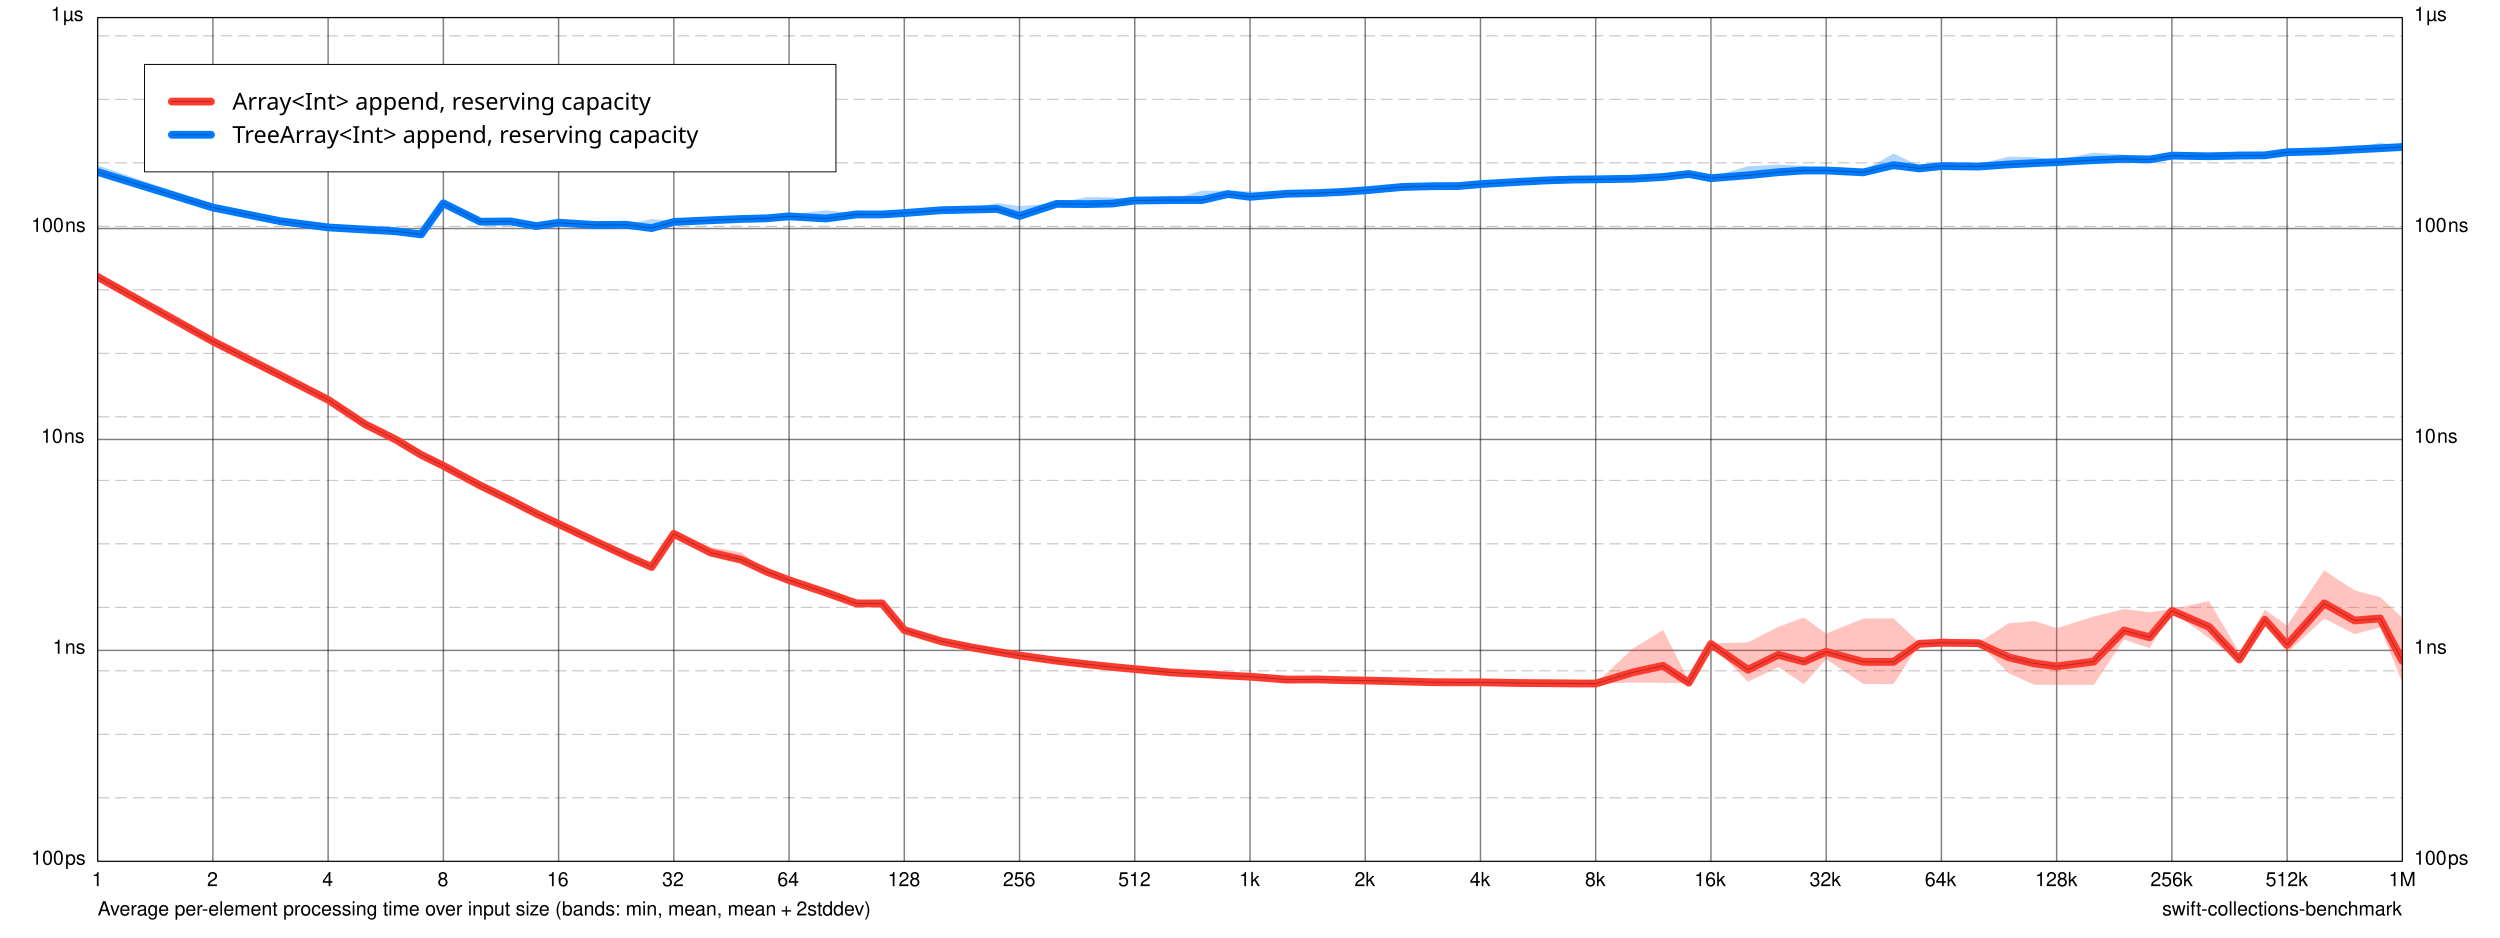
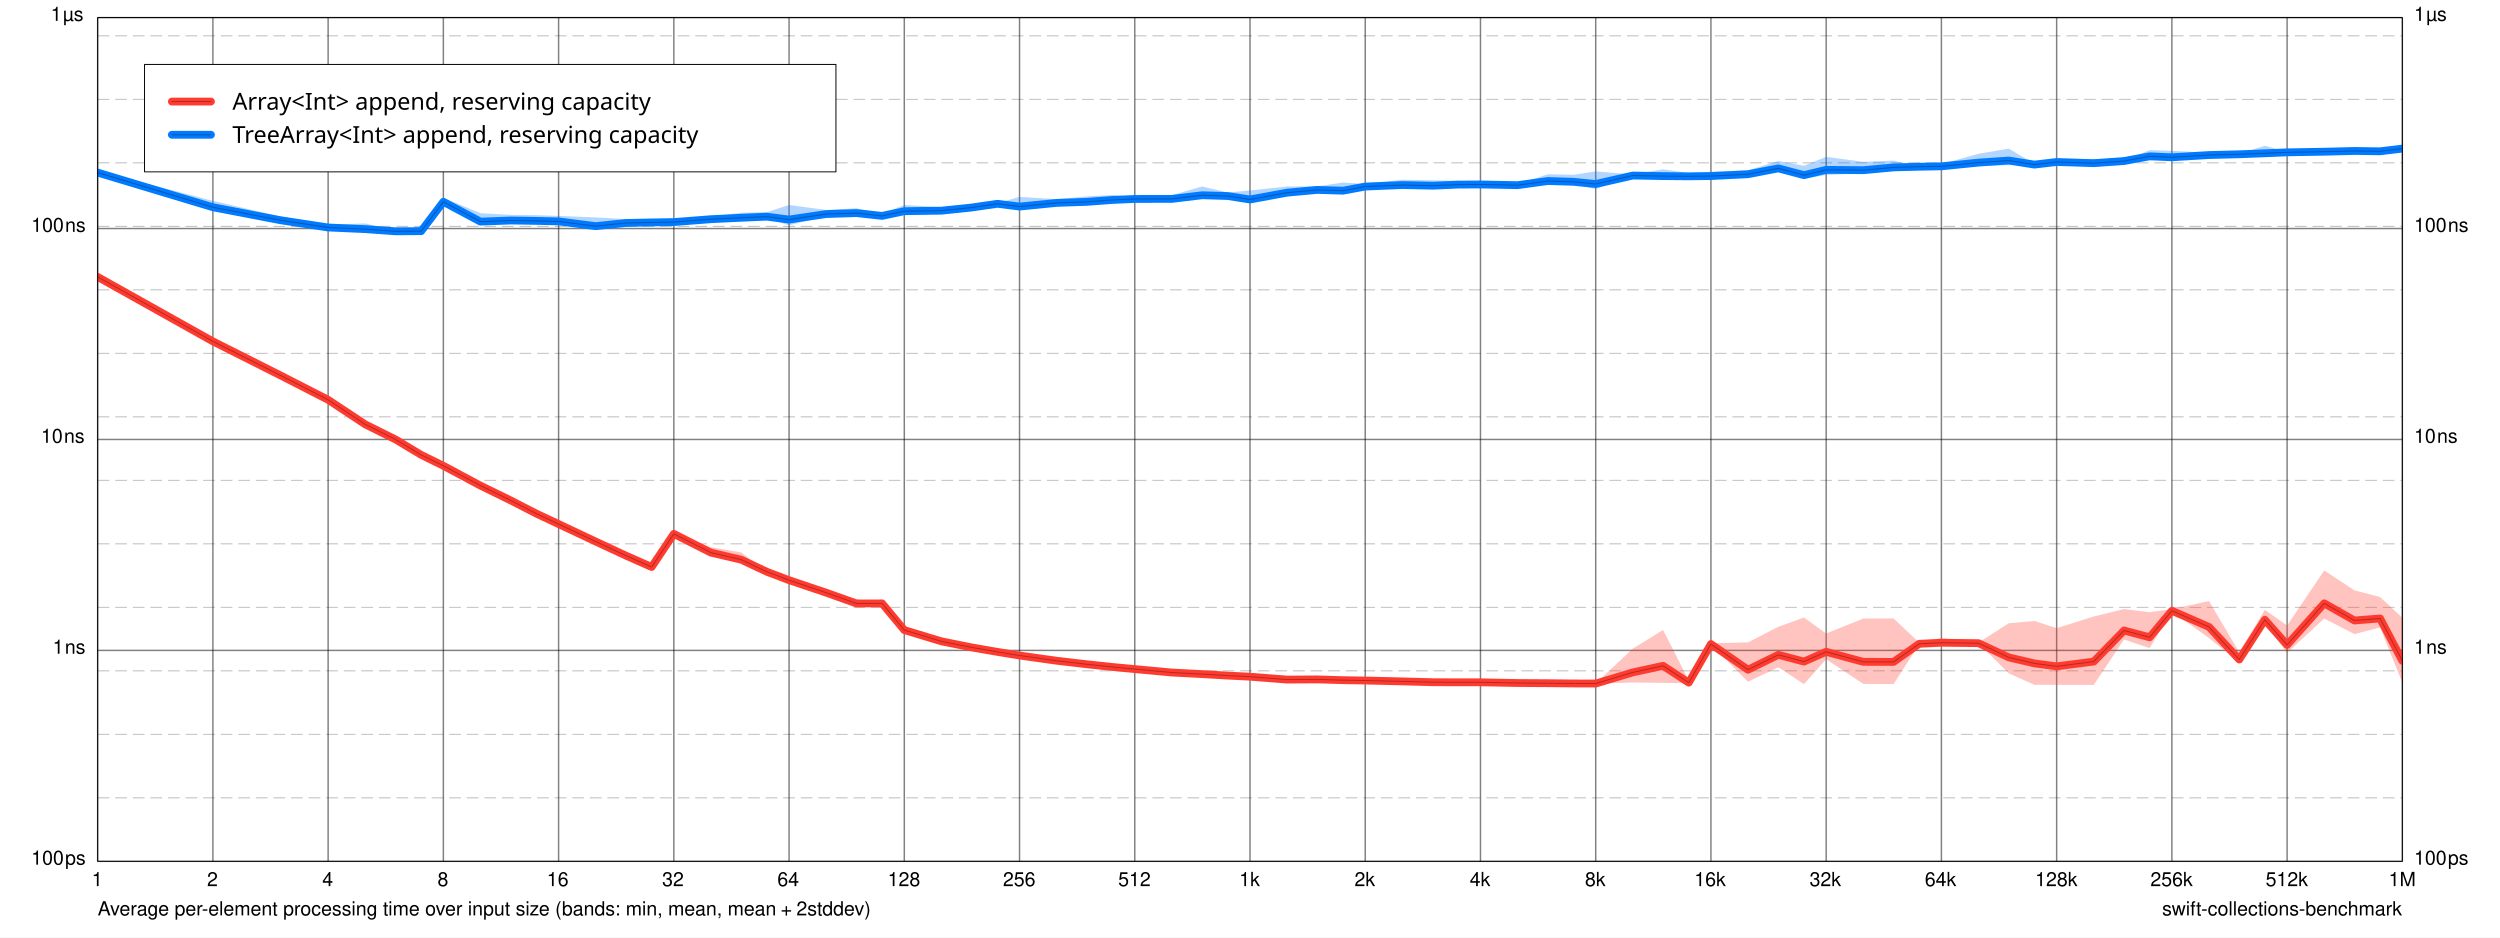
<svg xmlns="http://www.w3.org/2000/svg" xmlns:xlink="http://www.w3.org/1999/xlink" width="1280.0px" height="480.0px" viewBox="0.0 0.0 1280.0 480.0" version="1.1">
  <path d="M 0 0 L 0 480 L 1280 480 L 1280 0 z" fill="#FFFFFF" fill-opacity="1.0" stroke="none" />
  <text x="50" y="468.7" font-family="Helvetica" font-size="10" font-weight="normal" font-style="normal" fill="#000000" fill-opacity="1">Average per-element processing time over input size (bands: min, mean, mean + 2stddev)</text>
  <a xlink:href="https://github.com/apple/swift-collections-benchmark">
    <text x="1107" y="468.7" font-family="Helvetica" font-size="10" font-weight="normal" font-style="normal" fill="#000000" fill-opacity="1">swift-collections-benchmark</text>
  </a>
  <path d="M 50 9 L 50 441" fill="none" stroke-width="0.75" stroke="#000000" stroke-opacity="0.498" stroke-linecap="butt" stroke-linejoin="round" />
  <text x="47" y="453.7" font-family="Helvetica" font-size="10" font-weight="normal" font-style="normal" fill="#000000" fill-opacity="1">1</text>
  <path d="M 109 9 L 109 441" fill="none" stroke-width="0.75" stroke="#000000" stroke-opacity="0.498" stroke-linecap="butt" stroke-linejoin="round" />
  <text x="106" y="453.7" font-family="Helvetica" font-size="10" font-weight="normal" font-style="normal" fill="#000000" fill-opacity="1">2</text>
  <path d="M 168 9 L 168 441" fill="none" stroke-width="0.75" stroke="#000000" stroke-opacity="0.498" stroke-linecap="butt" stroke-linejoin="round" />
  <text x="165" y="453.7" font-family="Helvetica" font-size="10" font-weight="normal" font-style="normal" fill="#000000" fill-opacity="1">4</text>
  <path d="M 227 9 L 227 441" fill="none" stroke-width="0.75" stroke="#000000" stroke-opacity="0.498" stroke-linecap="butt" stroke-linejoin="round" />
  <text x="224" y="453.7" font-family="Helvetica" font-size="10" font-weight="normal" font-style="normal" fill="#000000" fill-opacity="1">8</text>
  <path d="M 286 9 L 286 441" fill="none" stroke-width="0.75" stroke="#000000" stroke-opacity="0.498" stroke-linecap="butt" stroke-linejoin="round" />
  <text x="280" y="453.7" font-family="Helvetica" font-size="10" font-weight="normal" font-style="normal" fill="#000000" fill-opacity="1">16</text>
  <path d="M 345 9 L 345 441" fill="none" stroke-width="0.75" stroke="#000000" stroke-opacity="0.498" stroke-linecap="butt" stroke-linejoin="round" />
  <text x="339" y="453.7" font-family="Helvetica" font-size="10" font-weight="normal" font-style="normal" fill="#000000" fill-opacity="1">32</text>
  <path d="M 404 9 L 404 441" fill="none" stroke-width="0.75" stroke="#000000" stroke-opacity="0.498" stroke-linecap="butt" stroke-linejoin="round" />
  <text x="398" y="453.7" font-family="Helvetica" font-size="10" font-weight="normal" font-style="normal" fill="#000000" fill-opacity="1">64</text>
  <path d="M 463 9 L 463 441" fill="none" stroke-width="0.75" stroke="#000000" stroke-opacity="0.498" stroke-linecap="butt" stroke-linejoin="round" />
  <text x="454.5" y="453.7" font-family="Helvetica" font-size="10" font-weight="normal" font-style="normal" fill="#000000" fill-opacity="1">128</text>
  <path d="M 522 9 L 522 441" fill="none" stroke-width="0.75" stroke="#000000" stroke-opacity="0.498" stroke-linecap="butt" stroke-linejoin="round" />
  <text x="513.5" y="453.7" font-family="Helvetica" font-size="10" font-weight="normal" font-style="normal" fill="#000000" fill-opacity="1">256</text>
  <path d="M 581 9 L 581 441" fill="none" stroke-width="0.75" stroke="#000000" stroke-opacity="0.498" stroke-linecap="butt" stroke-linejoin="round" />
  <text x="572.5" y="453.7" font-family="Helvetica" font-size="10" font-weight="normal" font-style="normal" fill="#000000" fill-opacity="1">512</text>
  <path d="M 640 9 L 640 441" fill="none" stroke-width="0.75" stroke="#000000" stroke-opacity="0.498" stroke-linecap="butt" stroke-linejoin="round" />
  <text x="634.5" y="453.7" font-family="Helvetica" font-size="10" font-weight="normal" font-style="normal" fill="#000000" fill-opacity="1">1k</text>
  <path d="M 699 9 L 699 441" fill="none" stroke-width="0.75" stroke="#000000" stroke-opacity="0.498" stroke-linecap="butt" stroke-linejoin="round" />
  <text x="693.5" y="453.7" font-family="Helvetica" font-size="10" font-weight="normal" font-style="normal" fill="#000000" fill-opacity="1">2k</text>
  <path d="M 758 9 L 758 441" fill="none" stroke-width="0.75" stroke="#000000" stroke-opacity="0.498" stroke-linecap="butt" stroke-linejoin="round" />
  <text x="752.5" y="453.7" font-family="Helvetica" font-size="10" font-weight="normal" font-style="normal" fill="#000000" fill-opacity="1">4k</text>
  <path d="M 817 9 L 817 441" fill="none" stroke-width="0.75" stroke="#000000" stroke-opacity="0.498" stroke-linecap="butt" stroke-linejoin="round" />
  <text x="811.5" y="453.7" font-family="Helvetica" font-size="10" font-weight="normal" font-style="normal" fill="#000000" fill-opacity="1">8k</text>
  <path d="M 876 9 L 876 441" fill="none" stroke-width="0.75" stroke="#000000" stroke-opacity="0.498" stroke-linecap="butt" stroke-linejoin="round" />
  <text x="867.5" y="453.7" font-family="Helvetica" font-size="10" font-weight="normal" font-style="normal" fill="#000000" fill-opacity="1">16k</text>
  <path d="M 935 9 L 935 441" fill="none" stroke-width="0.75" stroke="#000000" stroke-opacity="0.498" stroke-linecap="butt" stroke-linejoin="round" />
  <text x="926.5" y="453.7" font-family="Helvetica" font-size="10" font-weight="normal" font-style="normal" fill="#000000" fill-opacity="1">32k</text>
  <path d="M 994 9 L 994 441" fill="none" stroke-width="0.75" stroke="#000000" stroke-opacity="0.498" stroke-linecap="butt" stroke-linejoin="round" />
  <text x="985.5" y="453.7" font-family="Helvetica" font-size="10" font-weight="normal" font-style="normal" fill="#000000" fill-opacity="1">64k</text>
  <path d="M 1053 9 L 1053 441" fill="none" stroke-width="0.75" stroke="#000000" stroke-opacity="0.498" stroke-linecap="butt" stroke-linejoin="round" />
  <text x="1042" y="453.7" font-family="Helvetica" font-size="10" font-weight="normal" font-style="normal" fill="#000000" fill-opacity="1">128k</text>
  <path d="M 1112 9 L 1112 441" fill="none" stroke-width="0.75" stroke="#000000" stroke-opacity="0.498" stroke-linecap="butt" stroke-linejoin="round" />
  <text x="1101" y="453.7" font-family="Helvetica" font-size="10" font-weight="normal" font-style="normal" fill="#000000" fill-opacity="1">256k</text>
  <path d="M 1171 9 L 1171 441" fill="none" stroke-width="0.75" stroke="#000000" stroke-opacity="0.498" stroke-linecap="butt" stroke-linejoin="round" />
  <text x="1160" y="453.7" font-family="Helvetica" font-size="10" font-weight="normal" font-style="normal" fill="#000000" fill-opacity="1">512k</text>
  <path d="M 1230 9 L 1230 441" fill="none" stroke-width="0.75" stroke="#000000" stroke-opacity="0.498" stroke-linecap="butt" stroke-linejoin="round" />
  <text x="1223" y="453.7" font-family="Helvetica" font-size="10" font-weight="normal" font-style="normal" fill="#000000" fill-opacity="1">1M</text>
  <path d="M 50 441 L 1230 441" fill="none" stroke-width="0.75" stroke="#000000" stroke-opacity="0.498" stroke-linecap="butt" stroke-linejoin="round" />
  <text x="16" y="442.7" font-family="Helvetica" font-size="10" font-weight="normal" font-style="normal" fill="#000000" fill-opacity="1">100 ps</text>
  <text x="1236" y="442.7" font-family="Helvetica" font-size="10" font-weight="normal" font-style="normal" fill="#000000" fill-opacity="1">100 ps</text>
  <path d="M 50 333 L 1230 333" fill="none" stroke-width="0.75" stroke="#000000" stroke-opacity="0.498" stroke-linecap="butt" stroke-linejoin="round" />
  <text x="27" y="334.7" font-family="Helvetica" font-size="10" font-weight="normal" font-style="normal" fill="#000000" fill-opacity="1">1 ns</text>
  <text x="1236" y="334.7" font-family="Helvetica" font-size="10" font-weight="normal" font-style="normal" fill="#000000" fill-opacity="1">1 ns</text>
  <path d="M 50 225 L 1230 225" fill="none" stroke-width="0.75" stroke="#000000" stroke-opacity="0.498" stroke-linecap="butt" stroke-linejoin="round" />
  <text x="21" y="226.7" font-family="Helvetica" font-size="10" font-weight="normal" font-style="normal" fill="#000000" fill-opacity="1">10 ns</text>
  <text x="1236" y="226.7" font-family="Helvetica" font-size="10" font-weight="normal" font-style="normal" fill="#000000" fill-opacity="1">10 ns</text>
  <path d="M 50 117 L 1230 117" fill="none" stroke-width="0.75" stroke="#000000" stroke-opacity="0.498" stroke-linecap="butt" stroke-linejoin="round" />
  <text x="16" y="118.7" font-family="Helvetica" font-size="10" font-weight="normal" font-style="normal" fill="#000000" fill-opacity="1">100 ns</text>
  <text x="1236" y="118.7" font-family="Helvetica" font-size="10" font-weight="normal" font-style="normal" fill="#000000" fill-opacity="1">100 ns</text>
  <path d="M 50 9 L 1230 9" fill="none" stroke-width="0.75" stroke="#000000" stroke-opacity="0.498" stroke-linecap="butt" stroke-linejoin="round" />
  <text x="26" y="10.7" font-family="Helvetica" font-size="10" font-weight="normal" font-style="normal" fill="#000000" fill-opacity="1">1 µs</text>
  <text x="1236" y="10.7" font-family="Helvetica" font-size="10" font-weight="normal" font-style="normal" fill="#000000" fill-opacity="1">1 µs</text>
  <path d="M 50 408.49 L 1230 408.49" fill="none" stroke-width="0.5" stroke="#000000" stroke-opacity="0.259" stroke-linecap="butt" stroke-linejoin="round" stroke-dasharray="6 3" stroke-dashoffset="0" />
  <path d="M 50 375.98 L 1230 375.98" fill="none" stroke-width="0.5" stroke="#000000" stroke-opacity="0.259" stroke-linecap="butt" stroke-linejoin="round" stroke-dasharray="6 3" stroke-dashoffset="0" />
  <path d="M 50 343.47 L 1230 343.47" fill="none" stroke-width="0.5" stroke="#000000" stroke-opacity="0.259" stroke-linecap="butt" stroke-linejoin="round" stroke-dasharray="6 3" stroke-dashoffset="0" />
  <path d="M 50 310.96 L 1230 310.96" fill="none" stroke-width="0.5" stroke="#000000" stroke-opacity="0.259" stroke-linecap="butt" stroke-linejoin="round" stroke-dasharray="6 3" stroke-dashoffset="0" />
  <path d="M 50 278.44 L 1230 278.44" fill="none" stroke-width="0.5" stroke="#000000" stroke-opacity="0.259" stroke-linecap="butt" stroke-linejoin="round" stroke-dasharray="6 3" stroke-dashoffset="0" />
  <path d="M 50 245.93 L 1230 245.93" fill="none" stroke-width="0.5" stroke="#000000" stroke-opacity="0.259" stroke-linecap="butt" stroke-linejoin="round" stroke-dasharray="6 3" stroke-dashoffset="0" />
  <path d="M 50 213.42 L 1230 213.42" fill="none" stroke-width="0.5" stroke="#000000" stroke-opacity="0.259" stroke-linecap="butt" stroke-linejoin="round" stroke-dasharray="6 3" stroke-dashoffset="0" />
  <path d="M 50 180.91 L 1230 180.91" fill="none" stroke-width="0.5" stroke="#000000" stroke-opacity="0.259" stroke-linecap="butt" stroke-linejoin="round" stroke-dasharray="6 3" stroke-dashoffset="0" />
  <path d="M 50 148.4 L 1230 148.4" fill="none" stroke-width="0.5" stroke="#000000" stroke-opacity="0.259" stroke-linecap="butt" stroke-linejoin="round" stroke-dasharray="6 3" stroke-dashoffset="0" />
  <path d="M 50 115.89 L 1230 115.89" fill="none" stroke-width="0.5" stroke="#000000" stroke-opacity="0.259" stroke-linecap="butt" stroke-linejoin="round" stroke-dasharray="6 3" stroke-dashoffset="0" />
  <path d="M 50 83.376 L 1230 83.376" fill="none" stroke-width="0.5" stroke="#000000" stroke-opacity="0.259" stroke-linecap="butt" stroke-linejoin="round" stroke-dasharray="6 3" stroke-dashoffset="0" />
  <path d="M 50 50.865 L 1230 50.865" fill="none" stroke-width="0.5" stroke="#000000" stroke-opacity="0.259" stroke-linecap="butt" stroke-linejoin="round" stroke-dasharray="6 3" stroke-dashoffset="0" />
  <path d="M 50 18.354 L 1230 18.354" fill="none" stroke-width="0.5" stroke="#000000" stroke-opacity="0.259" stroke-linecap="butt" stroke-linejoin="round" stroke-dasharray="6 3" stroke-dashoffset="0" />
  <path d="M 74 33 L 74 88 L 428 88 L 428 33 z" fill="#FFFFFF" fill-opacity="1.0" stroke="none" />
  <clipPath id="clip-0">
    <path d="M 50 9 L 50 441 L 1230 441 L 1230 9 z" />
  </clipPath>
  <g clip-path="url(#clip-0)">
-     <path d="M 50 84.589L 109 104.86L 143.51 112.91L 168 115.83L 186.99 117.48L 202.51 118.39L 215.63 117.93L 227 102.59L 245.99 111.76L 261.51 112.94L 274.63 113.82L 286 113.95L 304.99 115.05L 320.51 115.06L 333.63 112.15L 345 113.18L 363.99 112.75L 379.51 111.81L 392.63 110.27L 404 109.77L 422.99 107.67L 438.51 109.35L 451.63 109.19L 463 107.43L 481.99 107.39L 497.51 106.61L 510.63 103.97L 522 105.5L 540.99 104.06L 556.51 100.88L 569.63 101.09L 581 102.54L 599.99 102.02L 615.51 97.645L 628.63 97.638L 640 98.082L 658.99 98.091L 674.51 97.247L 687.63 97.971L 699 97.159L 717.99 95.193L 733.51 93.96L 746.63 93.553L 758 92.8L 776.99 91.653L 792.51 91.4L 805.63 90.194L 817 91.506L 835.99 90.975L 851.51 90.403L 864.63 88.883L 876 90.661L 894.99 85.088L 910.51 84.261L 923.63 84.861L 935 86.359L 953.99 87.499L 969.51 78.62L 982.63 84.729L 994 83.172L 1013 84.096L 1028.5 80.212L 1041.6 80.48L 1053 81.804L 1072 78.147L 1087.5 79.254L 1100.6 80.689L 1112 78.985L 1131 79.898L 1146.5 77.474L 1159.6 78.549L 1171 76.186L 1190 75.801L 1205.5 75.76L 1218.6 73.114L 1230 75.035L 1230 75.341L 1218.6 76.91L 1205.5 76.827L 1190 78.024L 1171 78.579L 1159.6 79.871L 1146.5 80.427L 1131 80.048L 1112 79.921L 1100.6 81.974L 1087.5 82.125L 1072 83.408L 1053 83.459L 1041.6 84.631L 1028.5 85.672L 1013 85.69L 994 85.722L 982.63 86.791L 969.51 86.838L 953.99 88.519L 935 87.607L 923.63 88.17L 910.51 89.625L 894.99 91.501L 876 91.454L 864.63 89.178L 851.51 90.702L 835.99 91.7L 817 91.917L 805.63 92.572L 792.51 92.661L 776.99 93.686L 758 94.78L 746.63 95.882L 733.51 95.835L 717.99 95.921L 699 97.572L 687.63 98.349L 674.51 99.435L 658.99 99.587L 640 101.76L 628.63 100L 615.51 104.21L 599.99 102.6L 581 102.74L 569.63 105.36L 556.51 105.85L 540.99 104.5L 522 112.52L 510.63 108.09L 497.51 107.53L 481.99 107.71L 463 109.69L 451.63 110.01L 438.51 109.91L 422.99 113.47L 404 111.14L 392.63 112.32L 379.51 112.22L 363.99 112.78L 345 113.8L 333.63 118.55L 320.51 115.09L 304.99 115.26L 286 114.04L 274.63 116.47L 261.51 113.52L 245.99 114.16L 227 104.65L 215.63 120.77L 202.51 118.39L 186.99 117.55L 168 116.66L 143.51 113.37L 109 106.77L 50 89.324" fill="#007AFF" fill-opacity="0.302" stroke="none" />
+     <path d="M 50 87.467L 109 102.83L 143.51 110.84L 168 114.99L 186.99 114.4L 202.51 118.08L 215.63 115.9L 227 101.29L 245.99 109.13L 261.51 110.02L 274.63 110.18L 286 110.53L 304.99 111.31L 320.51 112.19L 333.63 112.01L 345 112.56L 363.99 110.88L 379.51 108.92L 392.63 108.61L 404 104.94L 422.99 107.5L 438.51 106.62L 451.63 109.47L 463 104.98L 481.99 106.06L 497.51 105.91L 510.63 104.07L 522 100.8L 540.99 101.95L 556.51 100.54L 569.63 99.863L 581 100.81L 599.99 99.932L 615.51 95.462L 628.63 98.583L 640 97.521L 658.99 95.487L 674.51 95.406L 687.63 93.448L 699 94.174L 717.99 92.035L 733.51 92.283L 746.63 92.61L 758 93.62L 776.99 94.321L 792.51 89.212L 805.63 89.501L 817 87.735L 835.99 89.329L 851.51 86.699L 864.63 88.546L 876 87.923L 894.99 87.193L 910.51 82.465L 923.63 84.874L 935 80.312L 953.99 82.856L 969.51 82.23L 982.63 85.357L 994 84.023L 1013 78.72L 1028.5 76.112L 1041.6 83.78L 1053 82.911L 1072 81.331L 1087.5 82.143L 1100.6 76.878L 1112 77.223L 1131 78.224L 1146.5 78.828L 1159.6 74.626L 1171 77.881L 1190 76.646L 1205.5 75.473L 1218.6 76.066L 1230 74.702L 1230 76.578L 1218.6 77.974L 1205.5 77.958L 1190 78.051L 1171 78.042L 1159.6 79.921L 1146.5 79.046L 1131 79.796L 1112 81.76L 1100.6 81.211L 1087.5 82.567L 1072 84.35L 1053 82.95L 1041.6 84.449L 1028.5 84.551L 1013 84.968L 994 85.571L 982.63 85.358L 969.51 87L 953.99 88.746L 935 89.563L 923.63 91.5L 910.51 87.595L 894.99 89.928L 876 90.95L 864.63 90.902L 851.51 91.449L 835.99 90.074L 817 96.738L 805.63 94.42L 792.51 93.983L 776.99 94.983L 758 94.737L 746.63 95.193L 733.51 96.104L 717.99 95.741L 699 96L 687.63 99.209L 674.51 97.888L 658.99 99.819L 640 103.89L 628.63 101.01L 615.51 101.67L 599.99 102.53L 581 102.24L 569.63 103.29L 556.51 104.39L 540.99 104.58L 522 107.65L 510.63 104.44L 497.51 106.37L 481.99 108.53L 463 109.3L 451.63 110.92L 438.51 110L 422.99 110.36L 404 115.38L 392.63 111.77L 379.51 112.43L 363.99 112.72L 345 114.12L 333.63 114.59L 320.51 114.88L 304.99 117.48L 286 114.41L 274.63 114.18L 261.51 113.94L 245.99 115.12L 227 104.08L 215.63 119.26L 202.51 118.56L 186.99 118.39L 168 117L 143.51 113.43L 109 107.32L 50 88.678" fill="#007AFF" fill-opacity="0.302" stroke="none" />
    <path d="M 50 139.49L 109 174.78L 143.51 192.16L 168 202.94L 186.99 216.81L 202.51 223.19L 215.63 231.97L 227 238.49L 245.99 248.64L 261.51 256.23L 274.63 262.54L 286 267.88L 304.99 276.85L 320.51 284.5L 333.63 290.3L 345 273.34L 363.99 280.19L 379.51 282.87L 392.63 292.75L 404 296.86L 422.99 303.27L 438.51 306.79L 451.63 308.93L 463 320.73L 481.99 328.35L 497.51 331.47L 510.63 333.76L 522 335.62L 540.99 338.3L 556.51 339.94L 569.63 341.5L 581 342.57L 599.99 343.62L 615.51 345.04L 628.63 345.83L 640 346.42L 658.99 346.06L 674.51 347.85L 687.63 348.25L 699 348.13L 717.99 348.58L 733.51 349.29L 746.63 349.35L 758 349.33L 776.99 349.59L 792.51 349.78L 805.63 349.83L 817 349.92L 835.99 332.11L 851.51 322.54L 864.63 348.43L 876 329.36L 894.99 328.89L 910.51 320.91L 923.63 316.16L 935 324.37L 953.99 316.7L 969.51 316.63L 982.63 329.03L 994 326.69L 1013 329.04L 1028.5 319.1L 1041.6 317.95L 1053 321.62L 1072 315.65L 1087.5 311.84L 1100.6 313.46L 1112 311.88L 1131 307.75L 1146.5 333.96L 1159.6 312.25L 1171 320.26L 1190 292.07L 1205.5 302.27L 1218.6 305.68L 1230 316.31L 1230 349.52L 1218.6 321.22L 1205.5 324.65L 1190 316.69L 1171 334.25L 1159.6 319.27L 1146.5 339.06L 1131 326.7L 1112 313.02L 1100.6 331.84L 1087.5 327.42L 1072 350.67L 1053 350.63L 1041.6 350.61L 1028.5 344.74L 1013 329.4L 994 329.96L 982.63 329.84L 969.51 350.23L 953.99 350.15L 935 337.53L 923.63 350.29L 910.51 341.6L 894.99 349.06L 876 329.89L 864.63 349.89L 851.51 349.6L 835.99 349.46L 817 349.98L 805.63 349.97L 792.51 349.81L 776.99 349.74L 758 349.36L 746.63 349.35L 733.51 349.29L 717.99 348.97L 699 348.54L 687.63 348.25L 674.51 347.85L 658.99 348.64L 640 346.47L 628.63 345.94L 615.51 345.17L 599.99 344.58L 581 342.57L 569.63 341.5L 556.51 340.17L 540.99 338.3L 522 335.62L 510.63 333.76L 497.51 331.48L 481.99 328.35L 463 323.27L 451.63 308.94L 438.51 309.78L 422.99 303.52L 404 297.13L 392.63 292.75L 379.51 287.95L 363.99 283.98L 345 273.34L 333.63 290.3L 320.51 284.5L 304.99 277.42L 286 268.47L 274.63 263.14L 261.51 256.23L 245.99 248.64L 227 238.49L 215.63 233.22L 202.51 225.66L 186.99 217.44L 168 205.34L 143.51 192.16L 109 174.79L 50 142.62" fill="#FF3B30" fill-opacity="0.302" stroke="none" />
-     <path d="M 50 88.04L 109 106.26L 143.51 113.25L 168 116.44L 186.99 117.53L 202.51 118.39L 215.63 120.01L 227 104.1L 245.99 113.52L 261.51 113.37L 274.63 115.76L 286 114.02L 304.99 115.21L 320.51 115.08L 333.63 116.79L 345 113.63L 363.99 112.77L 379.51 112.11L 392.63 111.78L 404 110.78L 422.99 111.88L 438.51 109.77L 451.63 109.79L 463 109.09L 481.99 107.62L 497.51 107.29L 510.63 106.98L 522 110.58L 540.99 104.39L 556.51 104.5L 569.63 104.21L 581 102.69L 599.99 102.45L 615.51 102.41L 628.63 99.374L 640 100.77L 658.99 99.192L 674.51 98.853L 687.63 98.25L 699 97.463L 717.99 95.73L 733.51 95.338L 746.63 95.263L 758 94.255L 776.99 93.146L 792.51 92.328L 805.63 91.939L 817 91.809L 835.99 91.51L 851.51 90.623L 864.63 89.101L 876 91.246L 894.99 89.739L 910.51 88.163L 923.63 87.283L 935 87.278L 953.99 88.25L 969.51 84.549L 982.63 86.244L 994 85.043L 1013 85.268L 1028.5 84.184L 1041.6 83.511L 1053 83.021L 1072 81.976L 1087.5 81.358L 1100.6 81.635L 1112 79.675L 1131 80.008L 1146.5 79.638L 1159.6 79.522L 1171 77.942L 1190 77.433L 1205.5 76.546L 1218.6 75.888L 1230 75.261" fill="none" stroke-width="4" stroke="#007AFF" stroke-opacity="1" stroke-linecap="round" stroke-linejoin="round" />
+     <path d="M 50 88.359L 109 106.11L 143.51 112.74L 168 116.47L 186.99 117.31L 202.51 118.43L 215.63 118.36L 227 103.33L 245.99 113.48L 261.51 112.89L 274.63 113.1L 286 113.36L 304.99 115.79L 320.51 114.16L 333.63 113.9L 345 113.7L 363.99 112.23L 379.51 111.49L 392.63 110.93L 404 112.42L 422.99 109.59L 438.51 109.1L 451.63 110.54L 463 108.13L 481.99 107.87L 497.51 106.25L 510.63 104.34L 522 105.76L 540.99 103.88L 556.51 103.35L 569.63 102.37L 581 101.86L 599.99 101.84L 615.51 99.964L 628.63 100.36L 640 102.14L 658.99 98.649L 674.51 97.227L 687.63 97.635L 699 95.516L 717.99 94.745L 733.51 95.076L 746.63 94.504L 758 94.442L 776.99 94.809L 792.51 92.689L 805.63 93.085L 817 94.215L 835.99 89.878L 851.51 90.161L 864.63 90.275L 876 90.14L 894.99 89.198L 910.51 86.2L 923.63 89.677L 935 86.965L 953.99 87.135L 969.51 85.707L 982.63 85.358L 994 85.162L 1013 83.254L 1028.5 82.196L 1041.6 84.274L 1053 82.939L 1072 83.543L 1087.5 82.456L 1100.6 80.04L 1112 80.532L 1131 79.381L 1146.5 78.989L 1159.6 78.479L 1171 78L 1190 77.68L 1205.5 77.296L 1218.6 77.468L 1230 76.08" fill="none" stroke-width="4" stroke="#007AFF" stroke-opacity="1" stroke-linecap="round" stroke-linejoin="round" />
    <path d="M 50 141.78L 109 174.79L 143.51 192.16L 168 204.7L 186.99 217.27L 202.51 225L 215.63 232.89L 227 238.49L 245.99 248.64L 261.51 256.23L 274.63 262.98L 286 268.32L 304.99 277.27L 320.51 284.5L 333.63 290.3L 345 273.34L 363.99 282.96L 379.51 286.57L 392.63 292.75L 404 297.06L 422.99 303.45L 438.51 308.98L 451.63 308.94L 463 322.6L 481.99 328.35L 497.51 331.48L 510.63 333.76L 522 335.62L 540.99 338.3L 556.51 340.11L 569.63 341.5L 581 342.57L 599.99 344.33L 615.51 345.14L 628.63 345.91L 640 346.46L 658.99 347.95L 674.51 347.85L 687.63 348.25L 699 348.43L 717.99 348.87L 733.51 349.29L 746.63 349.35L 758 349.35L 776.99 349.7L 792.51 349.8L 805.63 349.93L 817 349.97L 835.99 344.27L 851.51 340.9L 864.63 349.51L 876 329.75L 894.99 342.9L 910.51 335.26L 923.63 338.73L 935 333.72L 953.99 338.87L 969.51 338.89L 982.63 329.63L 994 329.08L 1013 329.31L 1028.5 336.58L 1041.6 339.66L 1053 341.17L 1072 338.73L 1087.5 322.82L 1100.6 326.3L 1112 312.72L 1131 320.97L 1146.5 337.67L 1159.6 317.33L 1171 330.18L 1190 308.92L 1205.5 317.7L 1218.6 316.64L 1230 338.34" fill="none" stroke-width="4" stroke="#FF3B30" stroke-opacity="1" stroke-linecap="round" stroke-linejoin="round" />
-     <path d="M 50 88.04L 109 106.26L 143.51 113.25L 168 116.44L 186.99 117.53L 202.51 118.39L 215.63 120.01L 227 104.1L 245.99 113.52L 261.51 113.37L 274.63 115.76L 286 114.02L 304.99 115.21L 320.51 115.08L 333.63 116.79L 345 113.63L 363.99 112.77L 379.51 112.11L 392.63 111.78L 404 110.78L 422.99 111.88L 438.51 109.77L 451.63 109.79L 463 109.09L 481.99 107.62L 497.51 107.29L 510.63 106.98L 522 110.58L 540.99 104.39L 556.51 104.5L 569.63 104.21L 581 102.69L 599.99 102.45L 615.51 102.41L 628.63 99.374L 640 100.77L 658.99 99.192L 674.51 98.853L 687.63 98.25L 699 97.463L 717.99 95.73L 733.51 95.338L 746.63 95.263L 758 94.255L 776.99 93.146L 792.51 92.328L 805.63 91.939L 817 91.809L 835.99 91.51L 851.51 90.623L 864.63 89.101L 876 91.246L 894.99 89.739L 910.51 88.163L 923.63 87.283L 935 87.278L 953.99 88.25L 969.51 84.549L 982.63 86.244L 994 85.043L 1013 85.268L 1028.5 84.184L 1041.6 83.511L 1053 83.021L 1072 81.976L 1087.5 81.358L 1100.6 81.635L 1112 79.675L 1131 80.008L 1146.5 79.638L 1159.6 79.522L 1171 77.942L 1190 77.433L 1205.5 76.546L 1218.6 75.888L 1230 75.261" fill="none" stroke-width="0.5" stroke="#000000" stroke-opacity="0.302" stroke-linecap="round" stroke-linejoin="round" />
+     <path d="M 50 88.359L 109 106.11L 143.51 112.74L 168 116.47L 186.99 117.31L 202.51 118.43L 215.63 118.36L 227 103.33L 245.99 113.48L 261.51 112.89L 274.63 113.1L 286 113.36L 304.99 115.79L 320.51 114.16L 333.63 113.9L 345 113.7L 363.99 112.23L 379.51 111.49L 392.63 110.93L 404 112.42L 422.99 109.59L 438.51 109.1L 451.63 110.54L 463 108.13L 481.99 107.87L 497.51 106.25L 510.63 104.34L 522 105.76L 540.99 103.88L 556.51 103.35L 569.63 102.37L 581 101.86L 599.99 101.84L 615.51 99.964L 628.63 100.36L 640 102.14L 658.99 98.649L 674.51 97.227L 687.63 97.635L 699 95.516L 717.99 94.745L 733.51 95.076L 746.63 94.504L 758 94.442L 776.99 94.809L 792.51 92.689L 805.63 93.085L 817 94.215L 835.99 89.878L 851.51 90.161L 864.63 90.275L 876 90.14L 894.99 89.198L 910.51 86.2L 923.63 89.677L 935 86.965L 953.99 87.135L 969.51 85.707L 982.63 85.358L 994 85.162L 1013 83.254L 1028.5 82.196L 1041.6 84.274L 1053 82.939L 1072 83.543L 1087.5 82.456L 1100.6 80.04L 1112 80.532L 1131 79.381L 1146.5 78.989L 1159.6 78.479L 1171 78L 1190 77.68L 1205.5 77.296L 1218.6 77.468L 1230 76.08" fill="none" stroke-width="0.5" stroke="#000000" stroke-opacity="0.302" stroke-linecap="round" stroke-linejoin="round" />
    <path d="M 50 141.78L 109 174.79L 143.51 192.16L 168 204.7L 186.99 217.27L 202.51 225L 215.63 232.89L 227 238.49L 245.99 248.64L 261.51 256.23L 274.63 262.98L 286 268.32L 304.99 277.27L 320.51 284.5L 333.63 290.3L 345 273.34L 363.99 282.96L 379.51 286.57L 392.63 292.75L 404 297.06L 422.99 303.45L 438.51 308.98L 451.63 308.94L 463 322.6L 481.99 328.35L 497.51 331.48L 510.63 333.76L 522 335.62L 540.99 338.3L 556.51 340.11L 569.63 341.5L 581 342.57L 599.99 344.33L 615.51 345.14L 628.63 345.91L 640 346.46L 658.99 347.95L 674.51 347.85L 687.63 348.25L 699 348.43L 717.99 348.87L 733.51 349.29L 746.63 349.35L 758 349.35L 776.99 349.7L 792.51 349.8L 805.63 349.93L 817 349.97L 835.99 344.27L 851.51 340.9L 864.63 349.51L 876 329.75L 894.99 342.9L 910.51 335.26L 923.63 338.73L 935 333.72L 953.99 338.87L 969.51 338.89L 982.63 329.63L 994 329.08L 1013 329.31L 1028.5 336.58L 1041.6 339.66L 1053 341.17L 1072 338.73L 1087.5 322.82L 1100.6 326.3L 1112 312.72L 1131 320.97L 1146.5 337.67L 1159.6 317.33L 1171 330.18L 1190 308.92L 1205.5 317.7L 1218.6 316.64L 1230 338.34" fill="none" stroke-width="0.5" stroke="#000000" stroke-opacity="0.302" stroke-linecap="round" stroke-linejoin="round" />
  </g>
  <path d="M 74 33 L 74 88 L 428 88 L 428 33 z" fill="#FFFFFF" fill-opacity="0.702" stroke-width="0.5" stroke="#000000" stroke-opacity="1" stroke-linecap="round" stroke-linejoin="round" />
  <path d="M 88 52 L 108 52" fill="none" stroke-width="4" stroke="#FF3B30" stroke-opacity="1" stroke-linecap="round" stroke-linejoin="round" />
  <path d="M 88 52 L 108 52" fill="none" stroke-width="0.5" stroke="#000000" stroke-opacity="0.302" stroke-linecap="round" stroke-linejoin="round" />
  <text x="119" y="56.17" font-family="Menlo" font-size="12" font-weight="normal" font-style="normal" fill="#000000" fill-opacity="1">Array&lt;Int&gt; append, reserving capacity</text>
  <path d="M 88 69 L 108 69" fill="none" stroke-width="4" stroke="#007AFF" stroke-opacity="1" stroke-linecap="round" stroke-linejoin="round" />
  <path d="M 88 69 L 108 69" fill="none" stroke-width="0.5" stroke="#000000" stroke-opacity="0.302" stroke-linecap="round" stroke-linejoin="round" />
  <text x="119" y="73.17" font-family="Menlo" font-size="12" font-weight="normal" font-style="normal" fill="#000000" fill-opacity="1">TreeArray&lt;Int&gt; append, reserving capacity</text>
  <path d="M 50 9 L 50 441 L 1230 441 L 1230 9 z" fill="none" stroke-width="0.5" stroke="#000000" stroke-opacity="1" stroke-linecap="round" stroke-linejoin="round" />
</svg>
